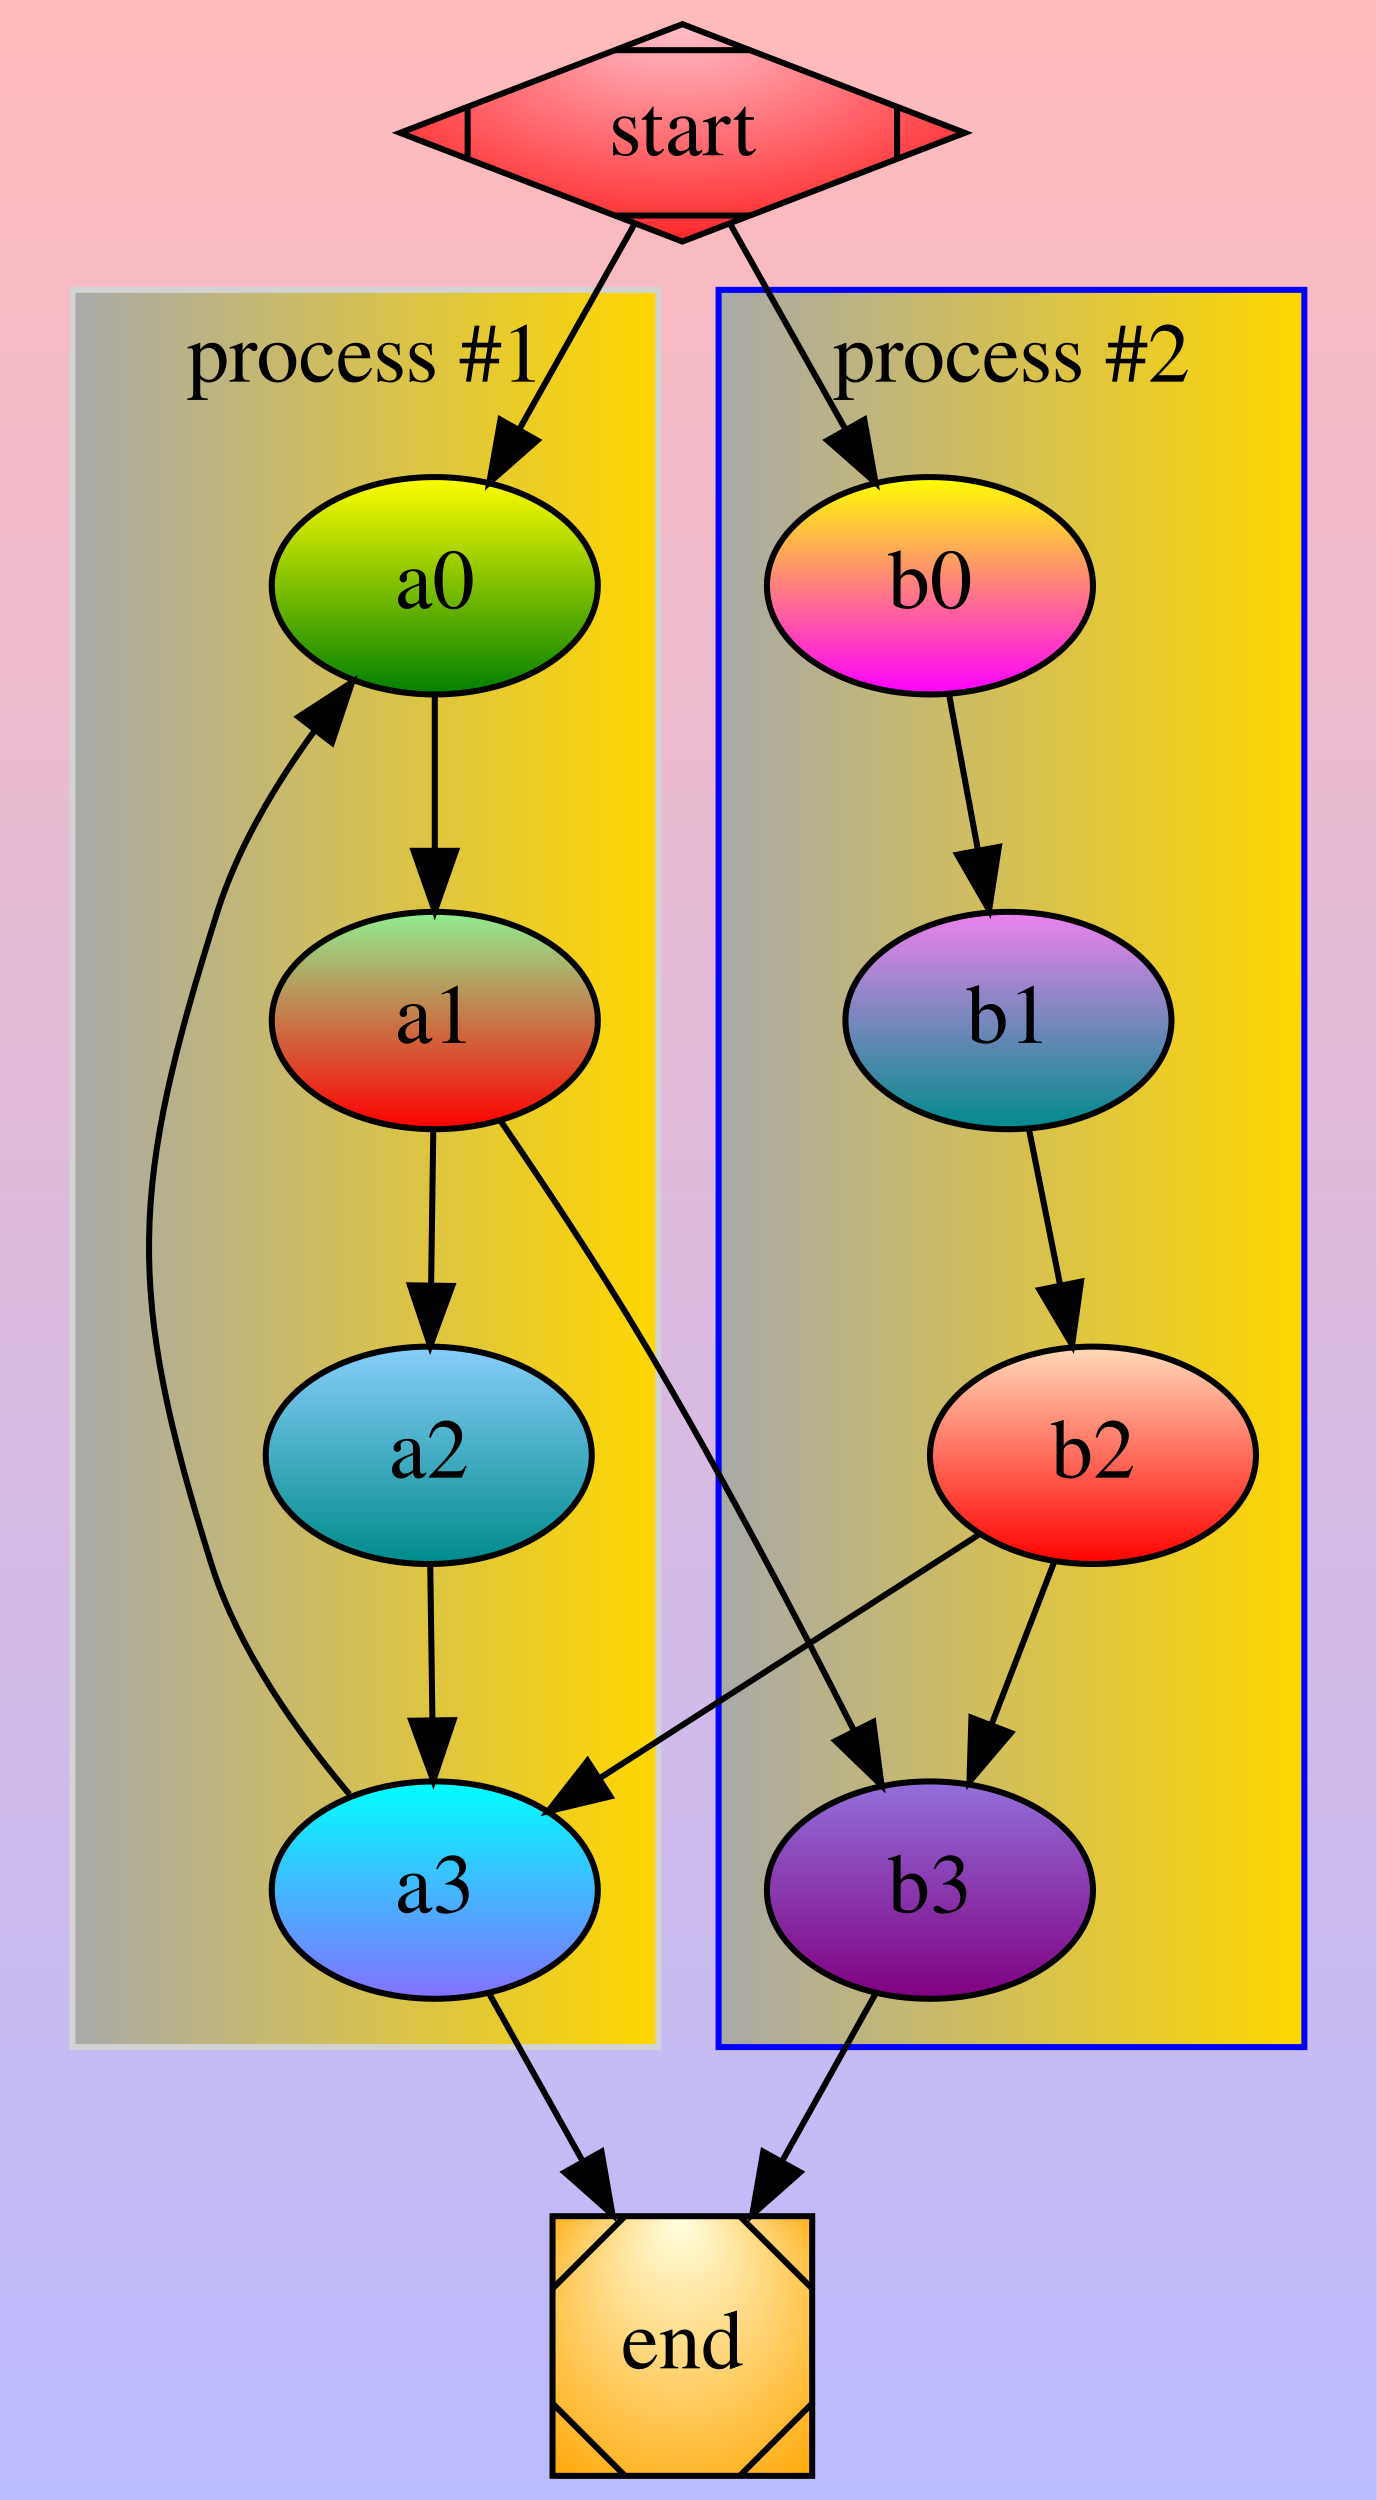
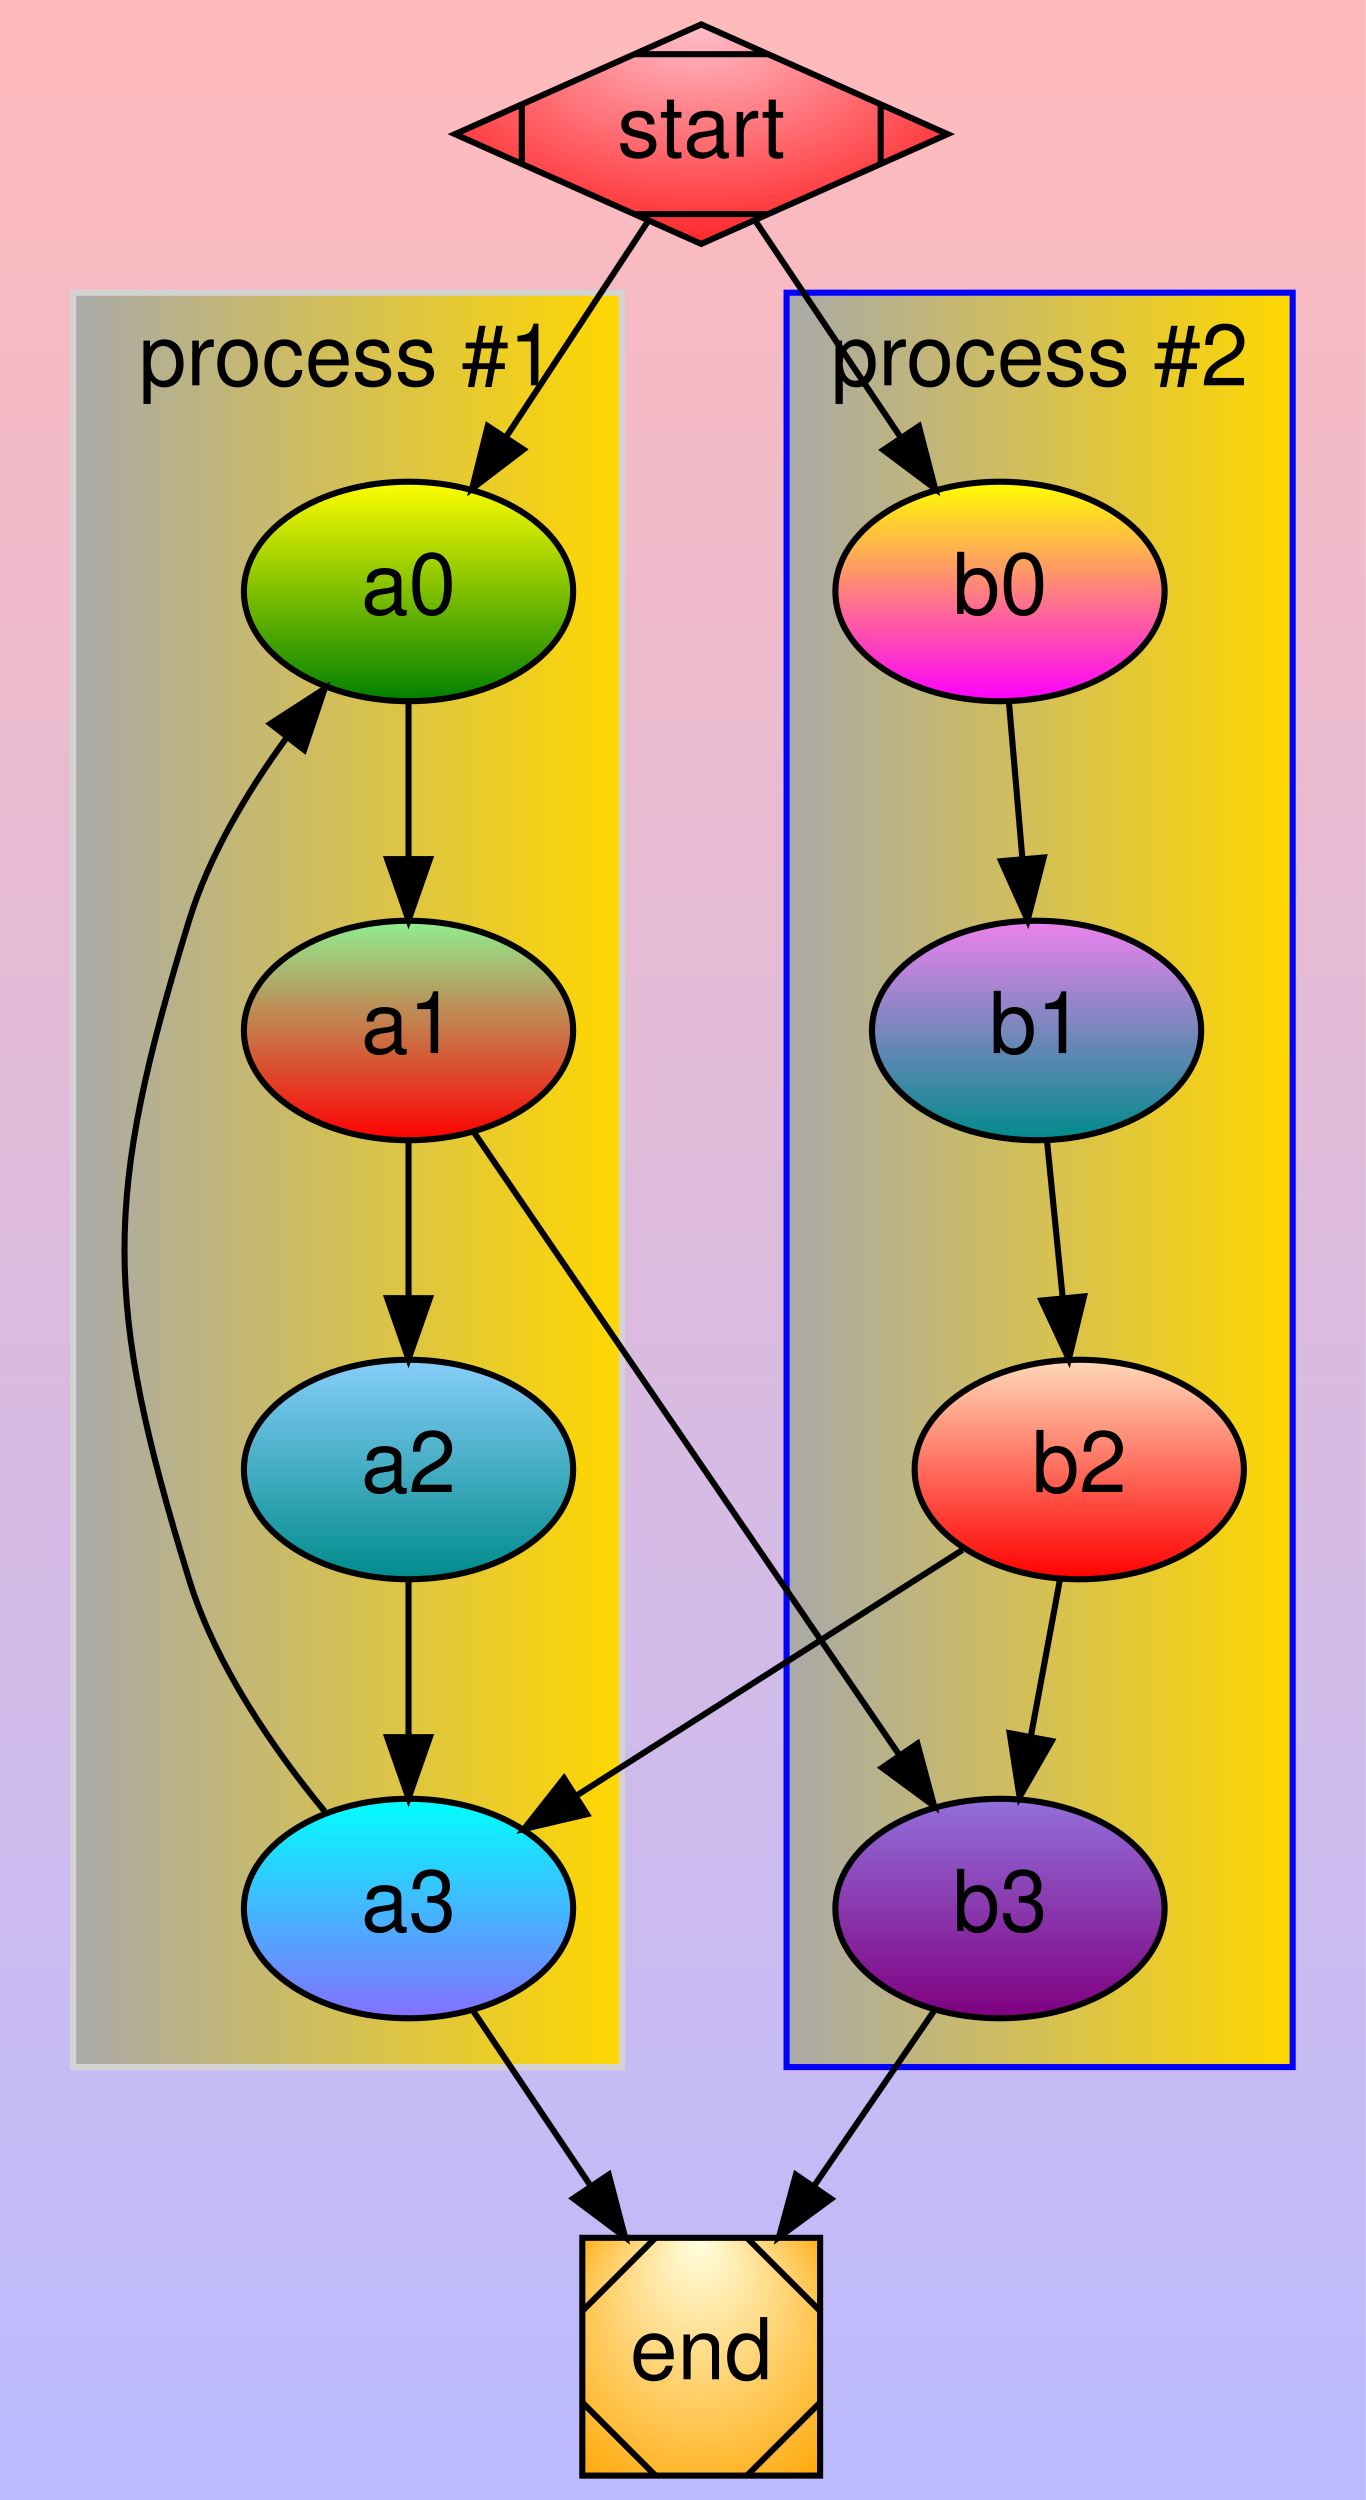
- <svg xmlns="http://www.w3.org/2000/svg" width="228pt" height="414pt" viewBox="0.00 0.00 228.00 414.00">
-   <g id="graph0" class="graph" transform="scale(1 1) rotate(0) translate(4 410)">
+ <svg xmlns="http://www.w3.org/2000/svg" width="224pt" height="410pt" viewBox="0.00 0.00 224.00 410.00">
+   <g id="graph0" class="graph" transform="scale(1 1) rotate(0) translate(4 406)">
    <defs>
-       <linearGradient id="l_0" gradientUnits="userSpaceOnUse" x1="110" y1="4" x2="110" y2="-410">
+       <linearGradient id="l_0" gradientUnits="userSpaceOnUse" x1="108" y1="4" x2="108" y2="-406">
        <stop offset="0" style="stop-color:#0000ff;stop-opacity:0.267;" />
        <stop offset="1" style="stop-color:#ff0000;stop-opacity:0.267;" />
      </linearGradient>
    </defs>
-     <polygon fill="url(#l_0)" stroke="transparent" points="-4,4 -4,-410 224,-410 224,4 -4,4" />
+     <polygon fill="url(#l_0)" stroke="transparent" points="-4,4 -4,-406 220,-406 220,4 -4,4" />
    <g id="clust1" class="cluster">
      <defs>
-         <linearGradient id="l_1" gradientUnits="userSpaceOnUse" x1="8" y1="-216.5" x2="105" y2="-216.5">
+         <linearGradient id="l_1" gradientUnits="userSpaceOnUse" x1="8" y1="-212.5" x2="98" y2="-212.5">
          <stop offset="0" style="stop-color:darkgray;stop-opacity:1.;" />
          <stop offset="1" style="stop-color:gold;stop-opacity:1.;" />
        </linearGradient>
      </defs>
-       <polygon fill="url(#l_1)" stroke="lightgrey" points="8,-71 8,-362 105,-362 105,-71 8,-71" />
-       <text text-anchor="middle" x="56.5" y="-346.8" font-family="Times,serif" font-size="14.00">process #1</text>
+       <polygon fill="url(#l_1)" stroke="lightgrey" points="8,-67 8,-358 98,-358 98,-67 8,-67" />
+       <text text-anchor="middle" x="53" y="-342.8" font-family="Helvetica,Arial,sans-serif" font-size="14.00">process #1</text>
    </g>
    <g id="clust2" class="cluster">
      <defs>
-         <linearGradient id="l_2" gradientUnits="userSpaceOnUse" x1="115" y1="-216.5" x2="212" y2="-216.5">
+         <linearGradient id="l_2" gradientUnits="userSpaceOnUse" x1="125" y1="-212.5" x2="208" y2="-212.5">
          <stop offset="0" style="stop-color:darkgray;stop-opacity:1.;" />
          <stop offset="1" style="stop-color:gold;stop-opacity:1.;" />
        </linearGradient>
      </defs>
-       <polygon fill="url(#l_2)" stroke="blue" points="115,-71 115,-362 212,-362 212,-71 115,-71" />
-       <text text-anchor="middle" x="163.5" y="-346.8" font-family="Times,serif" font-size="14.00">process #2</text>
+       <polygon fill="url(#l_2)" stroke="blue" points="125,-67 125,-358 208,-358 208,-67 125,-67" />
+       <text text-anchor="middle" x="166.5" y="-342.8" font-family="Helvetica,Arial,sans-serif" font-size="14.00">process #2</text>
    </g>
    <g id="node1" class="node">
      <defs>
-         <linearGradient id="l_3" gradientUnits="userSpaceOnUse" x1="68" y1="-331" x2="68" y2="-295">
+         <linearGradient id="l_3" gradientUnits="userSpaceOnUse" x1="63" y1="-327" x2="63" y2="-291">
          <stop offset="0" style="stop-color:yellow;stop-opacity:1.;" />
          <stop offset="1" style="stop-color:green;stop-opacity:1.;" />
        </linearGradient>
      </defs>
-       <ellipse fill="url(#l_3)" stroke="black" cx="68" cy="-313" rx="27" ry="18" />
-       <text text-anchor="middle" x="68" y="-309.3" font-family="Times,serif" font-size="14.00">a0</text>
+       <ellipse fill="url(#l_3)" stroke="black" cx="63" cy="-309" rx="27" ry="18" />
+       <text text-anchor="middle" x="63" y="-305.3" font-family="Helvetica,Arial,sans-serif" font-size="14.00">a0</text>
    </g>
    <g id="node2" class="node">
      <defs>
-         <linearGradient id="l_4" gradientUnits="userSpaceOnUse" x1="68" y1="-259" x2="68" y2="-223">
+         <linearGradient id="l_4" gradientUnits="userSpaceOnUse" x1="63" y1="-255" x2="63" y2="-219">
          <stop offset="0" style="stop-color:lightgreen;stop-opacity:1.;" />
          <stop offset="1" style="stop-color:red;stop-opacity:1.;" />
        </linearGradient>
      </defs>
-       <ellipse fill="url(#l_4)" stroke="black" cx="68" cy="-241" rx="27" ry="18" />
-       <text text-anchor="middle" x="68" y="-237.3" font-family="Times,serif" font-size="14.00">a1</text>
+       <ellipse fill="url(#l_4)" stroke="black" cx="63" cy="-237" rx="27" ry="18" />
+       <text text-anchor="middle" x="63" y="-233.3" font-family="Helvetica,Arial,sans-serif" font-size="14.00">a1</text>
    </g>
    <g id="edge1" class="edge">
-       <path fill="none" stroke="black" d="M68,-294.7C68,-286.98 68,-277.71 68,-269.11" />
-       <polygon fill="black" stroke="black" points="71.5,-269.1 68,-259.1 64.5,-269.1 71.5,-269.1" />
+       <path fill="none" stroke="black" d="M63,-290.7C63,-282.98 63,-273.71 63,-265.11" />
+       <polygon fill="black" stroke="black" points="66.5,-265.1 63,-255.1 59.5,-265.1 66.5,-265.1" />
    </g>
    <g id="node3" class="node">
      <defs>
-         <linearGradient id="l_5" gradientUnits="userSpaceOnUse" x1="67" y1="-187" x2="67" y2="-151">
+         <linearGradient id="l_5" gradientUnits="userSpaceOnUse" x1="63" y1="-183" x2="63" y2="-147">
          <stop offset="0" style="stop-color:lightskyblue;stop-opacity:1.;" />
          <stop offset="1" style="stop-color:darkcyan;stop-opacity:1.;" />
        </linearGradient>
      </defs>
-       <ellipse fill="url(#l_5)" stroke="black" cx="67" cy="-169" rx="27" ry="18" />
-       <text text-anchor="middle" x="67" y="-165.3" font-family="Times,serif" font-size="14.00">a2</text>
+       <ellipse fill="url(#l_5)" stroke="black" cx="63" cy="-165" rx="27" ry="18" />
+       <text text-anchor="middle" x="63" y="-161.3" font-family="Helvetica,Arial,sans-serif" font-size="14.00">a2</text>
    </g>
    <g id="edge2" class="edge">
-       <path fill="none" stroke="black" d="M67.75,-222.7C67.64,-214.98 67.51,-205.71 67.39,-197.11" />
-       <polygon fill="black" stroke="black" points="70.89,-197.05 67.24,-187.1 63.89,-197.15 70.89,-197.05" />
+       <path fill="none" stroke="black" d="M63,-218.7C63,-210.98 63,-201.71 63,-193.11" />
+       <polygon fill="black" stroke="black" points="66.5,-193.1 63,-183.1 59.5,-193.1 66.5,-193.1" />
    </g>
    <g id="node8" class="node">
      <defs>
-         <linearGradient id="l_6" gradientUnits="userSpaceOnUse" x1="150" y1="-115" x2="150" y2="-79">
+         <linearGradient id="l_6" gradientUnits="userSpaceOnUse" x1="160" y1="-111" x2="160" y2="-75">
          <stop offset="0" style="stop-color:mediumpurple;stop-opacity:1.;" />
          <stop offset="1" style="stop-color:purple;stop-opacity:1.;" />
        </linearGradient>
      </defs>
-       <ellipse fill="url(#l_6)" stroke="black" cx="150" cy="-97" rx="27" ry="18" />
-       <text text-anchor="middle" x="150" y="-93.3" font-family="Times,serif" font-size="14.00">b3</text>
+       <ellipse fill="url(#l_6)" stroke="black" cx="160" cy="-93" rx="27" ry="18" />
+       <text text-anchor="middle" x="160" y="-89.3" font-family="Helvetica,Arial,sans-serif" font-size="14.00">b3</text>
    </g>
    <g id="edge9" class="edge">
-       <path fill="none" stroke="black" d="M78.82,-224.49C85.96,-214.05 95.36,-199.9 103,-187 115.4,-166.07 128.21,-141.58 137.32,-123.6" />
-       <polygon fill="black" stroke="black" points="140.61,-124.85 141.98,-114.34 134.36,-121.7 140.61,-124.85" />
+       <path fill="none" stroke="black" d="M73.75,-220.26C90.65,-195.52 123.54,-147.37 143.47,-118.2" />
+       <polygon fill="black" stroke="black" points="146.45,-120.04 149.2,-109.81 140.67,-116.09 146.45,-120.04" />
    </g>
    <g id="node4" class="node">
      <defs>
-         <linearGradient id="l_7" gradientUnits="userSpaceOnUse" x1="68" y1="-115" x2="68" y2="-79">
+         <linearGradient id="l_7" gradientUnits="userSpaceOnUse" x1="63" y1="-111" x2="63" y2="-75">
          <stop offset="0" style="stop-color:cyan;stop-opacity:1.;" />
          <stop offset="1" style="stop-color:#8470ff;stop-opacity:1.;" />
        </linearGradient>
      </defs>
-       <ellipse fill="url(#l_7)" stroke="black" cx="68" cy="-97" rx="27" ry="18" />
-       <text text-anchor="middle" x="68" y="-93.3" font-family="Times,serif" font-size="14.00">a3</text>
+       <ellipse fill="url(#l_7)" stroke="black" cx="63" cy="-93" rx="27" ry="18" />
+       <text text-anchor="middle" x="63" y="-89.3" font-family="Helvetica,Arial,sans-serif" font-size="14.00">a3</text>
    </g>
    <g id="edge3" class="edge">
-       <path fill="none" stroke="black" d="M67.25,-150.7C67.36,-142.98 67.49,-133.71 67.61,-125.11" />
-       <polygon fill="black" stroke="black" points="71.11,-125.15 67.76,-115.1 64.11,-125.05 71.11,-125.15" />
+       <path fill="none" stroke="black" d="M63,-146.7C63,-138.98 63,-129.71 63,-121.11" />
+       <polygon fill="black" stroke="black" points="66.5,-121.1 63,-111.1 59.5,-121.1 66.5,-121.1" />
    </g>
    <g id="edge11" class="edge">
-       <path fill="none" stroke="black" d="M53.87,-112.86C45.44,-122.81 35.51,-136.66 31,-151 16.6,-196.79 17.57,-213.22 32,-259 35.36,-269.66 41.63,-280.12 48.01,-288.89" />
-       <polygon fill="black" stroke="black" points="45.43,-291.28 54.32,-297.05 50.97,-287 45.43,-291.28" />
+       <path fill="none" stroke="black" d="M49.25,-108.93C41.04,-118.9 31.38,-132.75 27,-147 12.89,-192.88 12.89,-209.12 27,-255 30.29,-265.69 36.54,-276.15 42.93,-284.92" />
+       <polygon fill="black" stroke="black" points="40.35,-287.31 49.25,-293.07 45.88,-283.02 40.35,-287.31" />
    </g>
    <g id="node10" class="node">
      <defs>
        <radialGradient id="r_0" cx="50%" cy="50%" r="75%" fx="49%" fy="0%">
          <stop offset="0" style="stop-color:lightyellow;stop-opacity:1.;" />
          <stop offset="1" style="stop-color:orange;stop-opacity:1.;" />
        </radialGradient>
      </defs>
-       <polygon fill="url(#r_0)" stroke="black" points="130.5,-43 87.5,-43 87.5,0 130.5,0 130.5,-43" />
-       <polyline fill="none" stroke="black" points="99.5,-43 87.5,-31 " />
-       <polyline fill="none" stroke="black" points="87.5,-12 99.5,0 " />
+       <polygon fill="url(#r_0)" stroke="black" points="130.5,-39 91.5,-39 91.5,0 130.5,0 130.5,-39" />
+       <polyline fill="none" stroke="black" points="103.5,-39 91.5,-27 " />
+       <polyline fill="none" stroke="black" points="91.5,-12 103.5,0 " />
      <polyline fill="none" stroke="black" points="118.5,0 130.5,-12 " />
-       <polyline fill="none" stroke="black" points="130.5,-31 118.5,-43 " />
-       <text text-anchor="middle" x="109" y="-17.8" font-family="Times,serif" font-size="14.00">end</text>
+       <polyline fill="none" stroke="black" points="130.5,-27 118.5,-39 " />
+       <text text-anchor="middle" x="111" y="-15.8" font-family="Helvetica,Arial,sans-serif" font-size="14.00">end</text>
    </g>
    <g id="edge12" class="edge">
-       <path fill="none" stroke="black" d="M77.1,-79.69C81.64,-71.55 87.28,-61.44 92.54,-52.01" />
-       <polygon fill="black" stroke="black" points="95.61,-53.68 97.43,-43.25 89.5,-50.27 95.61,-53.68" />
+       <path fill="none" stroke="black" d="M73.65,-76.13C79.28,-67.75 86.34,-57.24 92.8,-47.61" />
+       <polygon fill="black" stroke="black" points="95.84,-49.36 98.51,-39.11 90.03,-45.46 95.84,-49.36" />
    </g>
    <g id="node5" class="node">
      <defs>
-         <linearGradient id="l_8" gradientUnits="userSpaceOnUse" x1="150" y1="-331" x2="150" y2="-295">
+         <linearGradient id="l_8" gradientUnits="userSpaceOnUse" x1="160" y1="-327" x2="160" y2="-291">
          <stop offset="0" style="stop-color:yellow;stop-opacity:1.;" />
          <stop offset="1" style="stop-color:magenta;stop-opacity:1.;" />
        </linearGradient>
      </defs>
-       <ellipse fill="url(#l_8)" stroke="black" cx="150" cy="-313" rx="27" ry="18" />
-       <text text-anchor="middle" x="150" y="-309.3" font-family="Times,serif" font-size="14.00">b0</text>
+       <ellipse fill="url(#l_8)" stroke="black" cx="160" cy="-309" rx="27" ry="18" />
+       <text text-anchor="middle" x="160" y="-305.3" font-family="Helvetica,Arial,sans-serif" font-size="14.00">b0</text>
    </g>
    <g id="node6" class="node">
      <defs>
-         <linearGradient id="l_9" gradientUnits="userSpaceOnUse" x1="163" y1="-259" x2="163" y2="-223">
+         <linearGradient id="l_9" gradientUnits="userSpaceOnUse" x1="166" y1="-255" x2="166" y2="-219">
          <stop offset="0" style="stop-color:violet;stop-opacity:1.;" />
          <stop offset="1" style="stop-color:darkcyan;stop-opacity:1.;" />
        </linearGradient>
      </defs>
-       <ellipse fill="url(#l_9)" stroke="black" cx="163" cy="-241" rx="27" ry="18" />
-       <text text-anchor="middle" x="163" y="-237.3" font-family="Times,serif" font-size="14.00">b1</text>
+       <ellipse fill="url(#l_9)" stroke="black" cx="166" cy="-237" rx="27" ry="18" />
+       <text text-anchor="middle" x="166" y="-233.3" font-family="Helvetica,Arial,sans-serif" font-size="14.00">b1</text>
    </g>
    <g id="edge4" class="edge">
-       <path fill="none" stroke="black" d="M153.15,-295.05C154.58,-287.35 156.31,-278.03 157.92,-269.36" />
-       <polygon fill="black" stroke="black" points="161.41,-269.75 159.79,-259.28 154.52,-268.47 161.41,-269.75" />
+       <path fill="none" stroke="black" d="M161.48,-290.7C162.14,-282.98 162.94,-273.71 163.68,-265.11" />
+       <polygon fill="black" stroke="black" points="167.17,-265.37 164.53,-255.1 160.19,-264.77 167.17,-265.37" />
    </g>
    <g id="node7" class="node">
      <defs>
-         <linearGradient id="l_10" gradientUnits="userSpaceOnUse" x1="177" y1="-187" x2="177" y2="-151">
+         <linearGradient id="l_10" gradientUnits="userSpaceOnUse" x1="173" y1="-183" x2="173" y2="-147">
          <stop offset="0" style="stop-color:peachpuff;stop-opacity:1.;" />
          <stop offset="1" style="stop-color:red;stop-opacity:1.;" />
        </linearGradient>
      </defs>
-       <ellipse fill="url(#l_10)" stroke="black" cx="177" cy="-169" rx="27" ry="18" />
-       <text text-anchor="middle" x="177" y="-165.3" font-family="Times,serif" font-size="14.00">b2</text>
+       <ellipse fill="url(#l_10)" stroke="black" cx="173" cy="-165" rx="27" ry="18" />
+       <text text-anchor="middle" x="173" y="-161.3" font-family="Helvetica,Arial,sans-serif" font-size="14.00">b2</text>
    </g>
    <g id="edge5" class="edge">
-       <path fill="none" stroke="black" d="M166.39,-223.05C167.93,-215.35 169.79,-206.03 171.53,-197.36" />
-       <polygon fill="black" stroke="black" points="175.02,-197.77 173.54,-187.28 168.15,-196.39 175.02,-197.77" />
+       <path fill="none" stroke="black" d="M167.73,-218.7C168.5,-210.98 169.43,-201.71 170.29,-193.11" />
+       <polygon fill="black" stroke="black" points="173.78,-193.4 171.29,-183.1 166.81,-192.71 173.78,-193.4" />
    </g>
    <g id="edge10" class="edge">
-       <path fill="none" stroke="black" d="M158.01,-155.81C140.66,-144.67 114.81,-128.06 95.26,-115.5" />
-       <polygon fill="black" stroke="black" points="97.07,-112.51 86.77,-110.05 93.29,-118.4 97.07,-112.51" />
+       <path fill="none" stroke="black" d="M153.84,-151.81C136.33,-140.67 110.24,-124.06 90.51,-111.5" />
+       <polygon fill="black" stroke="black" points="92.26,-108.47 81.94,-106.05 88.5,-114.37 92.26,-108.47" />
    </g>
    <g id="edge6" class="edge">
-       <path fill="none" stroke="black" d="M170.6,-151.41C167.49,-143.34 163.67,-133.43 160.17,-124.35" />
-       <polygon fill="black" stroke="black" points="163.4,-123.03 156.54,-114.96 156.87,-125.55 163.4,-123.03" />
+       <path fill="none" stroke="black" d="M169.85,-147.05C168.42,-139.35 166.69,-130.03 165.08,-121.36" />
+       <polygon fill="black" stroke="black" points="168.48,-120.47 163.21,-111.28 161.59,-121.75 168.48,-120.47" />
    </g>
    <g id="edge13" class="edge">
-       <path fill="none" stroke="black" d="M140.9,-79.69C136.36,-71.55 130.72,-61.44 125.46,-52.01" />
-       <polygon fill="black" stroke="black" points="128.5,-50.27 120.57,-43.25 122.39,-53.68 128.5,-50.27" />
+       <path fill="none" stroke="black" d="M149.13,-76.13C143.38,-67.75 136.18,-57.24 129.58,-47.61" />
+       <polygon fill="black" stroke="black" points="132.29,-45.38 123.75,-39.11 126.52,-49.34 132.29,-45.38" />
    </g>
    <g id="node9" class="node">
      <defs>
        <radialGradient id="r_1" cx="50%" cy="50%" r="75%" fx="49%" fy="0%">
          <stop offset="0" style="stop-color:pink;stop-opacity:1.;" />
          <stop offset="1" style="stop-color:red;stop-opacity:1.;" />
        </radialGradient>
      </defs>
-       <polygon fill="url(#r_1)" stroke="black" points="109,-406 62.25,-388 109,-370 155.75,-388 109,-406" />
-       <polyline fill="none" stroke="black" points="73.44,-392.31 73.44,-383.69 " />
-       <polyline fill="none" stroke="black" points="97.8,-374.31 120.2,-374.31 " />
-       <polyline fill="none" stroke="black" points="144.56,-383.69 144.56,-392.31 " />
-       <polyline fill="none" stroke="black" points="120.2,-401.69 97.8,-401.69 " />
-       <text text-anchor="middle" x="109" y="-384.3" font-family="Times,serif" font-size="14.00">start</text>
+       <polygon fill="url(#r_1)" stroke="black" points="111,-402 70.61,-384 111,-366 151.39,-384 111,-402" />
+       <polyline fill="none" stroke="black" points="81.57,-388.89 81.57,-379.11 " />
+       <polyline fill="none" stroke="black" points="100.04,-370.89 121.96,-370.89 " />
+       <polyline fill="none" stroke="black" points="140.43,-379.11 140.43,-388.89 " />
+       <polyline fill="none" stroke="black" points="121.96,-397.11 100.04,-397.11 " />
+       <text text-anchor="middle" x="111" y="-380.3" font-family="Helvetica,Arial,sans-serif" font-size="14.00">start</text>
    </g>
    <g id="edge7" class="edge">
-       <path fill="none" stroke="black" d="M101.09,-372.92C95.71,-363.34 88.44,-350.4 82.09,-339.08" />
-       <polygon fill="black" stroke="black" points="84.97,-337.07 77.02,-330.07 78.87,-340.5 84.97,-337.07" />
+       <path fill="none" stroke="black" d="M102.2,-369.61C95.73,-359.77 86.75,-346.12 79.02,-334.37" />
+       <polygon fill="black" stroke="black" points="81.84,-332.28 73.42,-325.85 75.99,-336.12 81.84,-332.28" />
    </g>
    <g id="edge8" class="edge">
-       <path fill="none" stroke="black" d="M116.91,-372.92C122.29,-363.34 129.56,-350.4 135.91,-339.08" />
-       <polygon fill="black" stroke="black" points="139.13,-340.5 140.98,-330.07 133.03,-337.07 139.13,-340.5" />
+       <path fill="none" stroke="black" d="M119.99,-369.61C126.59,-359.77 135.75,-346.12 143.64,-334.37" />
+       <polygon fill="black" stroke="black" points="146.7,-336.1 149.36,-325.85 140.88,-332.2 146.7,-336.1" />
    </g>
  </g>
</svg>
